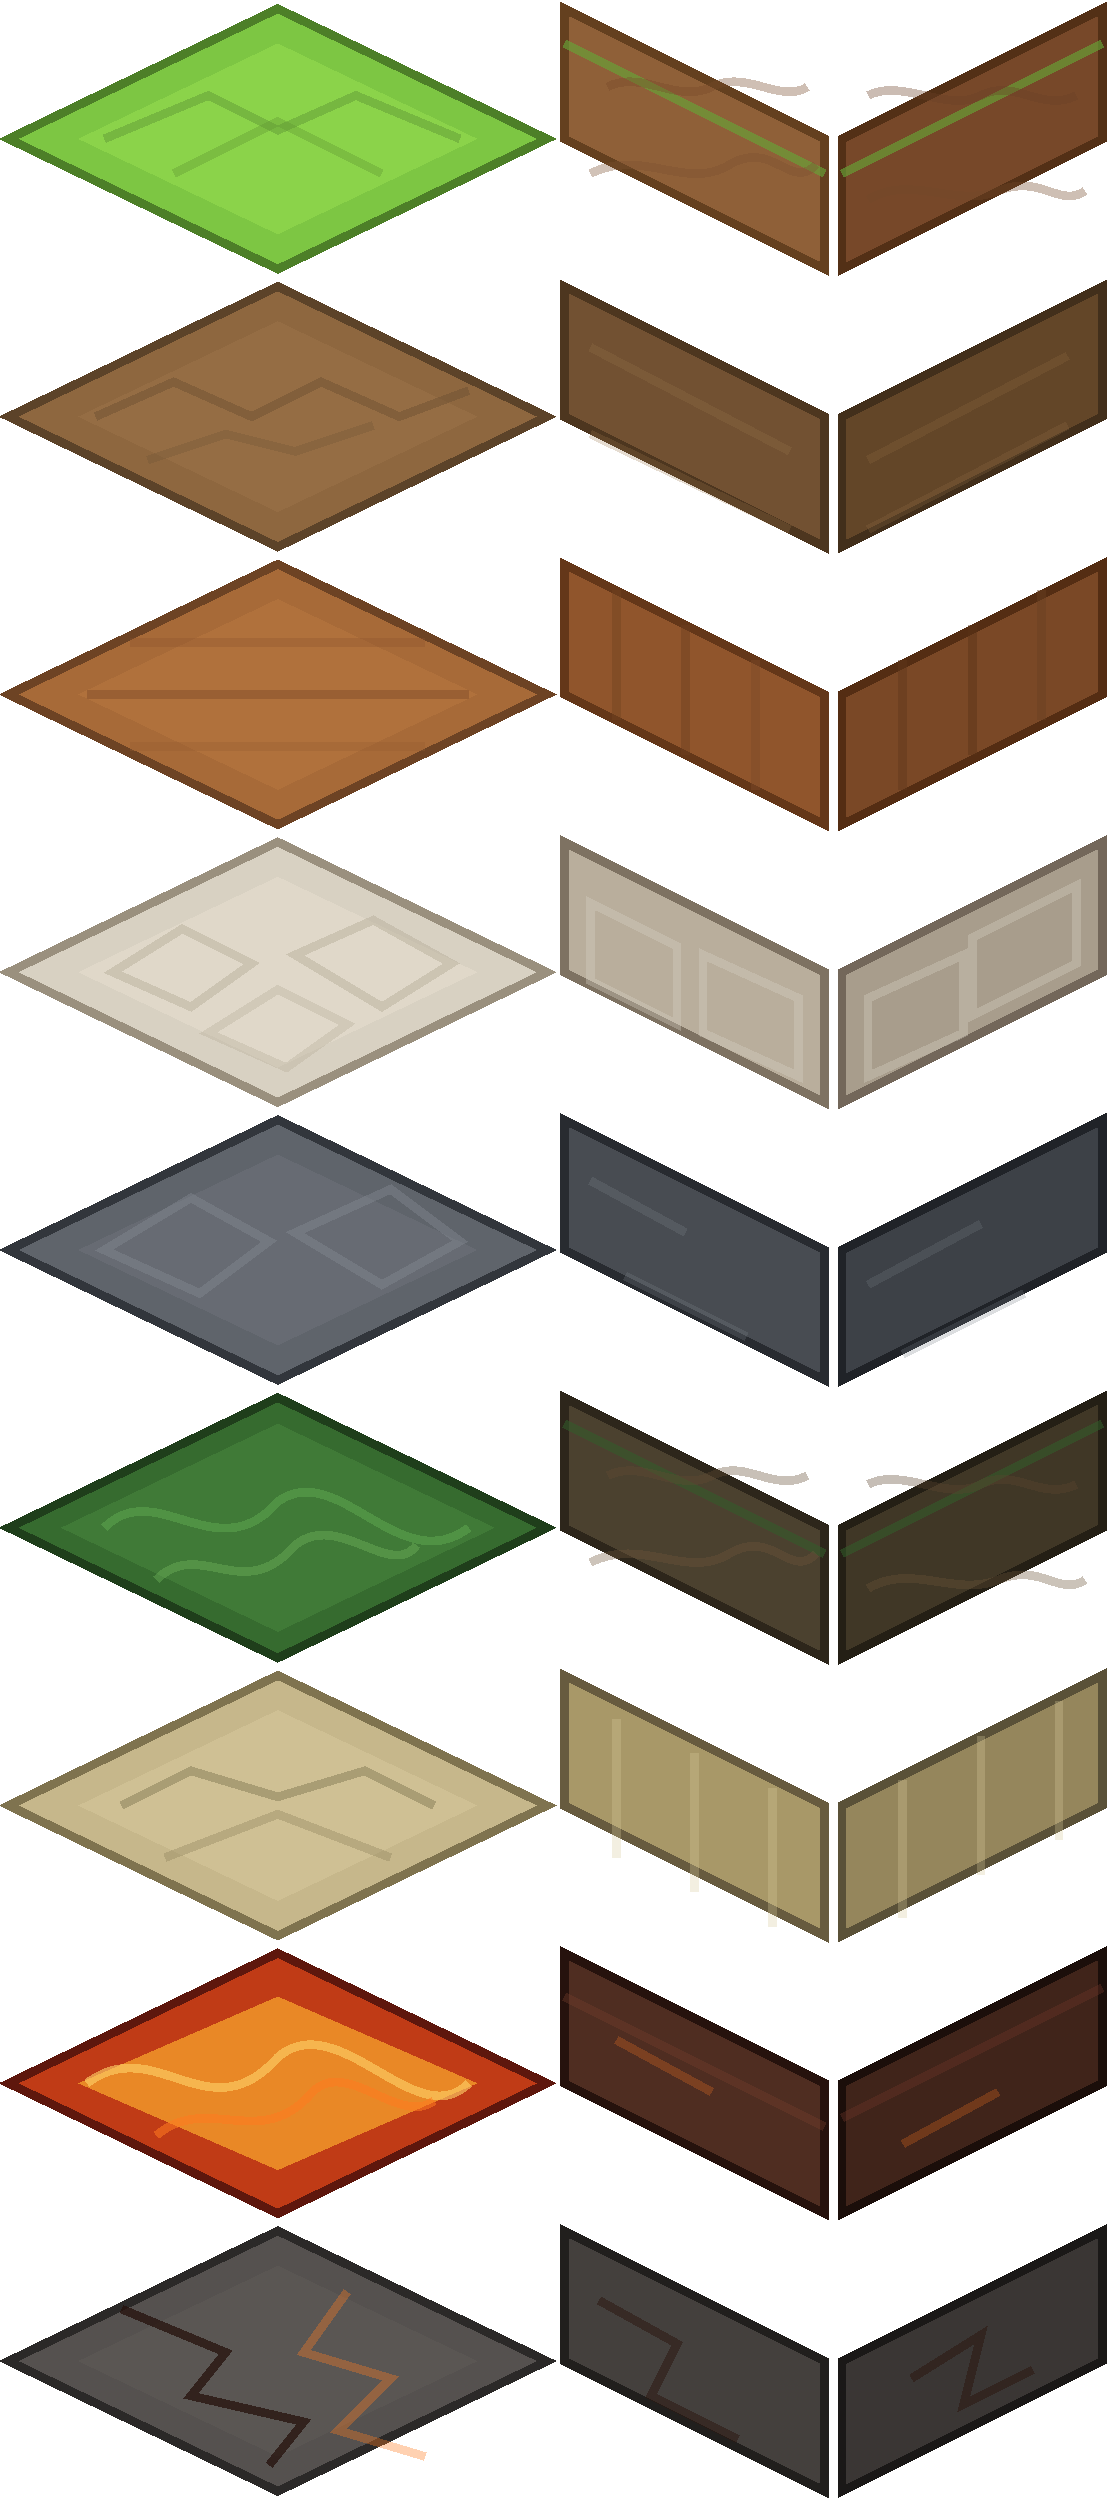
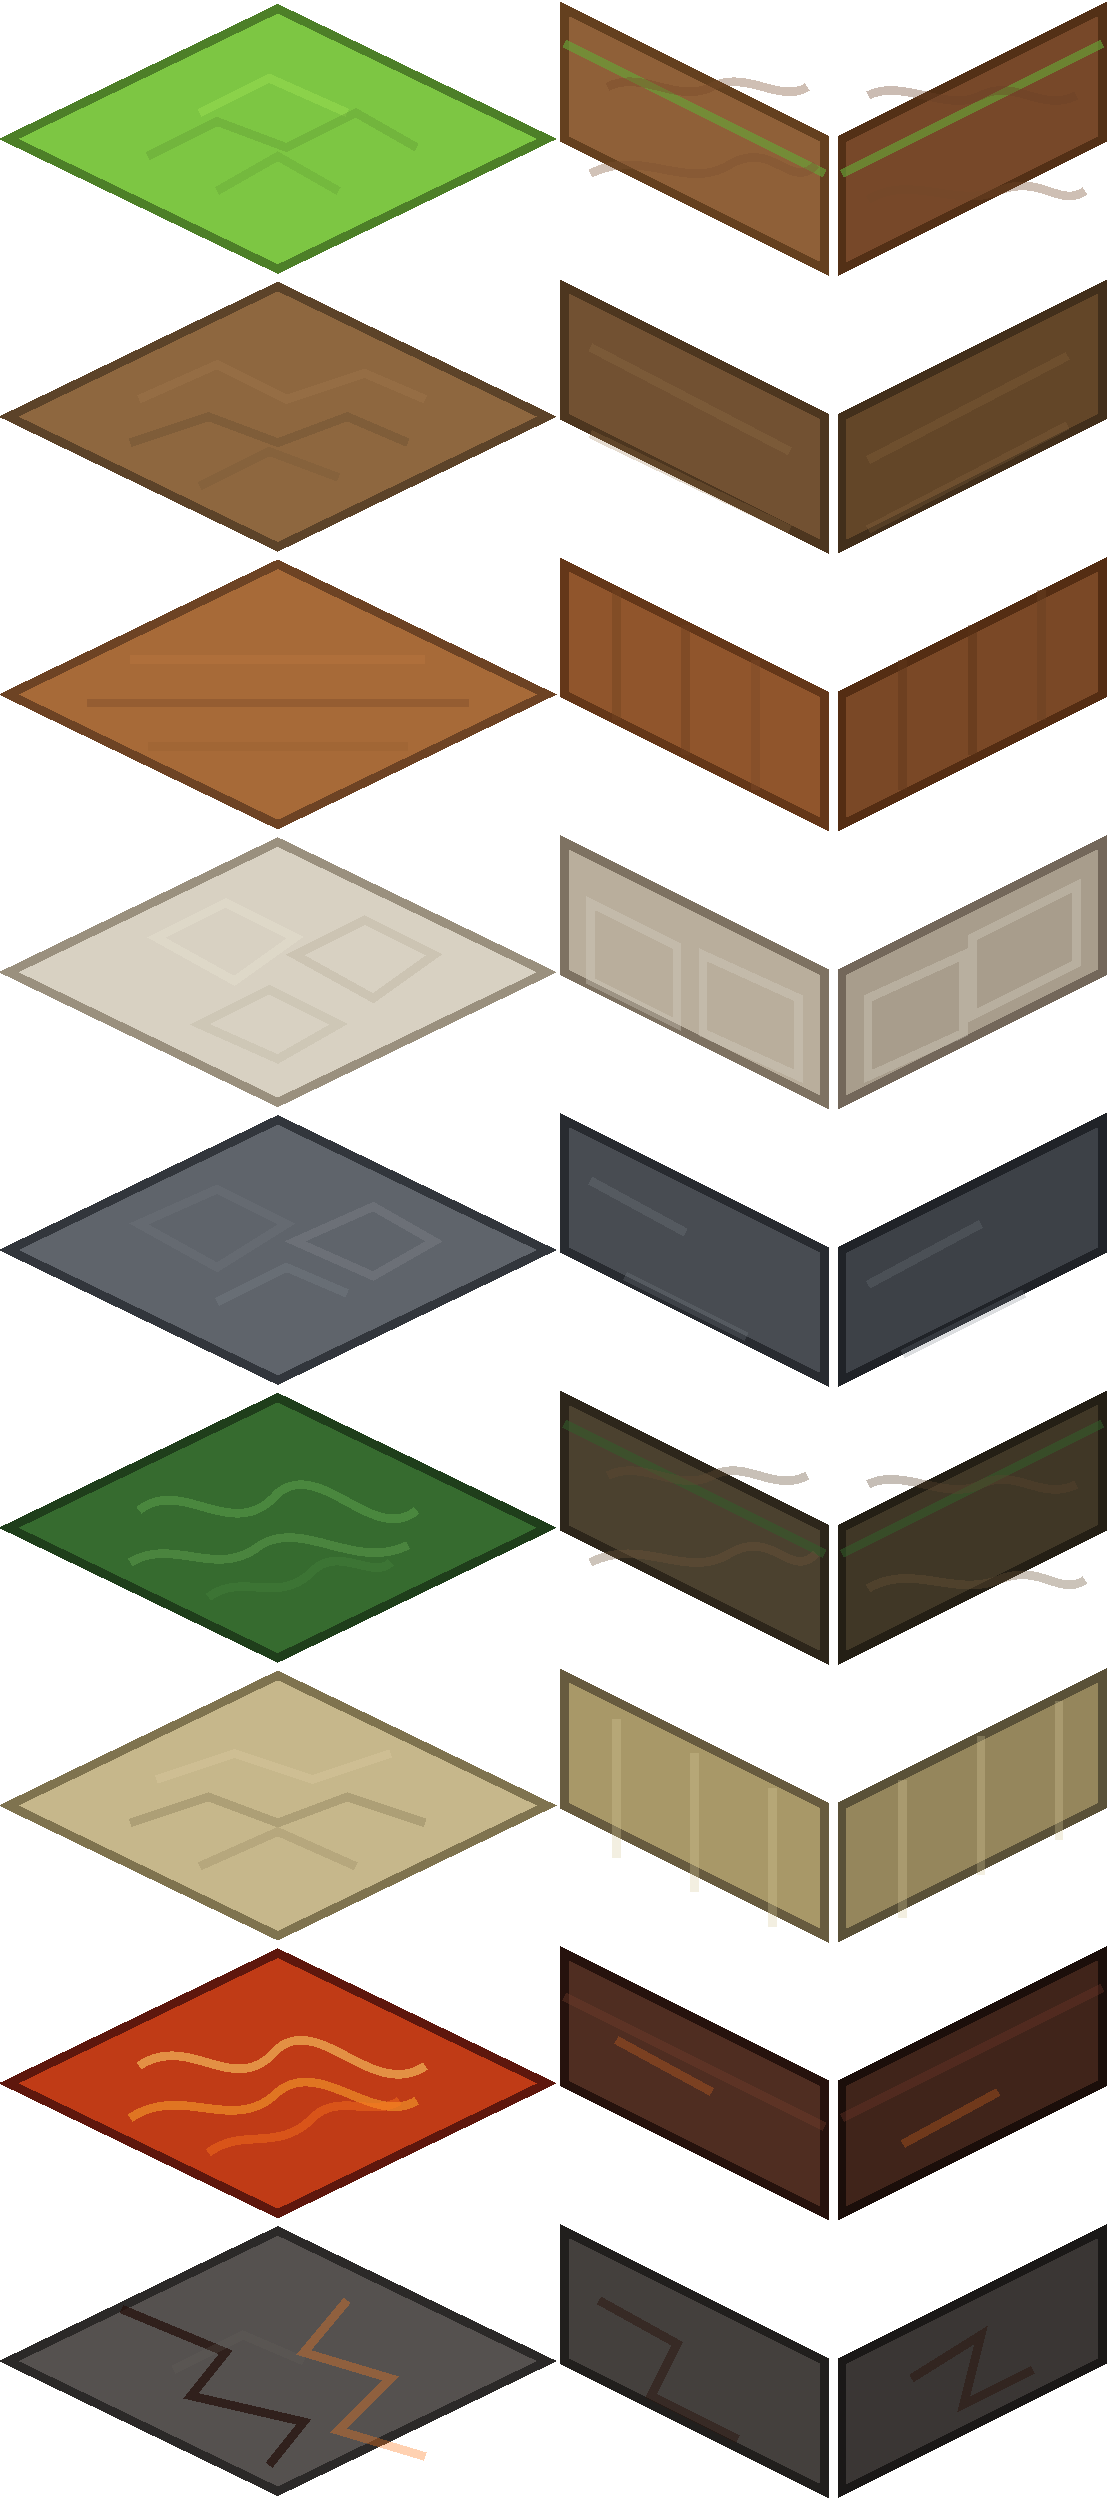
<svg xmlns="http://www.w3.org/2000/svg" width="128" height="288" viewBox="0 0 128 288" shape-rendering="crispEdges">
  <g id="grass_top" transform="translate(0,0)">
    <polygon points="32,1 63,16 32,31 1,16" fill="#7dc643" stroke="#4d7f28" />
-     <polygon points="32,5 55,16 32,27 9,16" fill="#9be053" fill-opacity="0.5" />
-     <path d="M12 16 L24 11 L32 15 L41 11 L53 16" fill="none" stroke="#5f9633" stroke-opacity="0.45" />
-     <path d="M20 20 L32 14 L44 20" fill="none" stroke="#5f9633" stroke-opacity="0.35" />
+     <path d="M23 13 L31 9 L40 13" fill="none" stroke="#9be053" stroke-opacity="0.45" />
+     <path d="M17 18 L25 14 L33 17 L41 13 L48 17" fill="none" stroke="#5f9633" stroke-opacity="0.35" />
+     <path d="M25 22 L32 18 L39 22" fill="none" stroke="#5f9633" stroke-opacity="0.28" />
  </g>
  <g id="grass_left" transform="translate(64,0)">
    <polygon points="1,1 31,16 31,31 1,16" fill="#8f6038" stroke="#64401f" />
    <path d="M1 5 L31 20" fill="none" stroke="#66a336" stroke-opacity="0.65" />
    <path d="M6 10 C10 8,14 12,18 10 S26 12,29 10" fill="none" stroke="#75492a" stroke-opacity="0.35" />
    <path d="M4 20 C10 17,15 22,20 19 S27 22,30 19" fill="none" stroke="#7d5131" stroke-opacity="0.35" />
  </g>
  <g id="grass_right" transform="translate(96,0)">
    <polygon points="1,16 31,1 31,16 1,31" fill="#774829" stroke="#533016" />
    <path d="M1 20 L31 5" fill="none" stroke="#66a336" stroke-opacity="0.65" />
    <path d="M4 11 C8 9,13 13,17 11 S24 13,28 11" fill="none" stroke="#6c4125" stroke-opacity="0.35" />
    <path d="M4 23 C9 20,14 24,19 22 S26 24,29 22" fill="none" stroke="#74482a" stroke-opacity="0.35" />
  </g>
  <g id="dirt_top" transform="translate(0,32)">
    <polygon points="32,1 63,16 32,31 1,16" fill="#8e673f" stroke="#5c4329" />
-     <polygon points="32,5 55,16 32,27 9,16" fill="#a47a4d" fill-opacity="0.35" />
-     <path d="M11 16 L20 12 L29 16 L37 12 L46 16 L54 13" fill="none" stroke="#6b4e31" stroke-opacity="0.45" />
-     <path d="M17 21 L26 18 L34 20 L43 17" fill="none" stroke="#735638" stroke-opacity="0.35" />
+     <path d="M16 14 L25 10 L33 14 L42 11 L49 14" fill="none" stroke="#a47a4d" stroke-opacity="0.35" />
+     <path d="M15 19 L24 16 L32 19 L40 16 L47 19" fill="none" stroke="#6b4e31" stroke-opacity="0.4" />
+     <path d="M23 24 L31 20 L39 23" fill="none" stroke="#735638" stroke-opacity="0.28" />
  </g>
  <g id="dirt_left" transform="translate(64,32)">
    <polygon points="1,1 31,16 31,31 1,16" fill="#725132" stroke="#4d361f" />
    <path d="M4 8 L27 20" fill="none" stroke="#8d6a42" stroke-opacity="0.35" />
    <path d="M4 18 L27 29" fill="none" stroke="#9b774b" stroke-opacity="0.25" />
  </g>
  <g id="dirt_right" transform="translate(96,32)">
    <polygon points="1,16 31,1 31,16 1,31" fill="#634628" stroke="#422f1b" />
    <path d="M4 21 L27 9" fill="none" stroke="#855f3b" stroke-opacity="0.35" />
    <path d="M4 29 L27 17" fill="none" stroke="#936d45" stroke-opacity="0.25" />
  </g>
  <g id="wood_top" transform="translate(0,64)">
    <polygon points="32,1 63,16 32,31 1,16" fill="#a76a38" stroke="#6d4324" />
-     <polygon points="32,5 55,16 32,27 9,16" fill="#c17f45" fill-opacity="0.35" />
-     <path d="M10 16 L54 16" fill="none" stroke="#7c4a28" stroke-opacity="0.45" />
-     <path d="M15 10 L49 10" fill="none" stroke="#8a542d" stroke-opacity="0.32" />
-     <path d="M15 22 L49 22" fill="none" stroke="#935d30" stroke-opacity="0.32" />
+     <path d="M15 12 L49 12" fill="none" stroke="#c17f45" stroke-opacity="0.28" />
+     <path d="M10 17 L54 17" fill="none" stroke="#7c4a28" stroke-opacity="0.4" />
+     <path d="M17 22 L47 22" fill="none" stroke="#935d30" stroke-opacity="0.3" />
  </g>
  <g id="wood_left" transform="translate(64,64)">
    <polygon points="1,1 31,16 31,31 1,16" fill="#90552c" stroke="#643719" />
    <path d="M7 4 L7 19" fill="none" stroke="#734321" stroke-opacity="0.45" />
    <path d="M15 8 L15 23" fill="none" stroke="#6e401f" stroke-opacity="0.45" />
    <path d="M23 12 L23 27" fill="none" stroke="#7d4b28" stroke-opacity="0.45" />
  </g>
  <g id="wood_right" transform="translate(96,64)">
    <polygon points="1,16 31,1 31,16 1,31" fill="#7a4826" stroke="#542d13" />
    <path d="M8 12 L8 27" fill="none" stroke="#60361b" stroke-opacity="0.45" />
    <path d="M16 8 L16 23" fill="none" stroke="#5a3218" stroke-opacity="0.45" />
    <path d="M24 4 L24 19" fill="none" stroke="#694022" stroke-opacity="0.45" />
  </g>
  <g id="light_stone_top" transform="translate(0,96)">
    <polygon points="32,1 63,16 32,31 1,16" fill="#d8d1c2" stroke="#9a907e" />
-     <polygon points="32,5 55,16 32,27 9,16" fill="#ece5d6" fill-opacity="0.4" />
-     <path d="M13 16 L21 11 L29 15 L22 20 Z" fill="none" stroke="#b4ab98" stroke-opacity="0.45" />
-     <path d="M34 14 L43 10 L52 15 L44 20 Z" fill="none" stroke="#b4ab98" stroke-opacity="0.45" />
-     <path d="M24 23 L32 18 L40 22 L33 27 Z" fill="none" stroke="#b4ab98" stroke-opacity="0.35" />
+     <path d="M18 12 L26 8 L34 12 L27 17 Z" fill="none" stroke="#ece5d6" stroke-opacity="0.32" />
+     <path d="M34 14 L42 10 L50 14 L43 19 Z" fill="none" stroke="#b4ab98" stroke-opacity="0.35" />
+     <path d="M23 22 L31 18 L39 22 L32 26 Z" fill="none" stroke="#b4ab98" stroke-opacity="0.28" />
  </g>
  <g id="light_stone_left" transform="translate(64,96)">
    <polygon points="1,1 31,16 31,31 1,16" fill="#b9ae9c" stroke="#7e7262" />
    <path d="M4 8 L14 13 L14 22 L4 17 Z" fill="none" stroke="#d8d1c2" stroke-opacity="0.35" />
    <path d="M17 14 L28 19 L28 28 L17 23 Z" fill="none" stroke="#d8d1c2" stroke-opacity="0.35" />
  </g>
  <g id="light_stone_right" transform="translate(96,96)">
    <polygon points="1,16 31,1 31,16 1,31" fill="#a89d8c" stroke="#73675a" />
    <path d="M4 19 L15 14 L15 23 L4 28 Z" fill="none" stroke="#d8d1c2" stroke-opacity="0.35" />
    <path d="M16 12 L28 6 L28 15 L16 21 Z" fill="none" stroke="#d8d1c2" stroke-opacity="0.35" />
  </g>
  <g id="dark_stone_top" transform="translate(0,128)">
    <polygon points="32,1 63,16 32,31 1,16" fill="#5f646b" stroke="#32363c" />
-     <polygon points="32,5 55,16 32,27 9,16" fill="#7a8088" fill-opacity="0.28" />
-     <path d="M12 16 L22 10 L31 15 L23 21 Z" fill="none" stroke="#8b9198" stroke-opacity="0.35" />
-     <path d="M34 14 L45 9 L53 15 L44 20 Z" fill="none" stroke="#8b9198" stroke-opacity="0.35" />
+     <path d="M16 13 L25 9 L33 13 L25 18 Z" fill="none" stroke="#7a8088" stroke-opacity="0.24" />
+     <path d="M34 15 L43 11 L50 15 L43 19 Z" fill="none" stroke="#8b9198" stroke-opacity="0.28" />
+     <path d="M25 22 L33 18 L40 21" fill="none" stroke="#8b9198" stroke-opacity="0.22" />
  </g>
  <g id="dark_stone_left" transform="translate(64,128)">
    <polygon points="1,1 31,16 31,31 1,16" fill="#484c52" stroke="#282b30" />
    <path d="M4 8 L15 14" fill="none" stroke="#7f858d" stroke-opacity="0.25" />
    <path d="M8 19 L22 26" fill="none" stroke="#7f858d" stroke-opacity="0.25" />
  </g>
  <g id="dark_stone_right" transform="translate(96,128)">
    <polygon points="1,16 31,1 31,16 1,31" fill="#3d4147" stroke="#202328" />
    <path d="M4 20 L17 13" fill="none" stroke="#767d85" stroke-opacity="0.25" />
    <path d="M8 28 L22 21" fill="none" stroke="#767d85" stroke-opacity="0.25" />
  </g>
  <g id="foliage_top" transform="translate(0,160)">
    <polygon points="32,1 63,16 32,31 1,16" fill="#366b2f" stroke="#1f3e1b" />
-     <polygon points="32,4 57,16 32,28 7,16" fill="#4d8d42" fill-opacity="0.45" />
-     <path d="M12 16 C18 10,25 21,32 13 C39 8,46 22,54 16" fill="none" stroke="#5ea54e" stroke-opacity="0.55" />
-     <path d="M18 22 C23 17,28 25,34 18 C39 14,45 22,48 18" fill="none" stroke="#79bf62" stroke-opacity="0.35" />
+     <path d="M16 14 C21 10,27 18,32 12 C37 8,43 18,48 14" fill="none" stroke="#5ea54e" stroke-opacity="0.5" />
+     <path d="M15 20 C20 17,25 22,30 18 C35 15,41 21,47 18" fill="none" stroke="#79bf62" stroke-opacity="0.3" />
+     <path d="M24 24 C28 21,32 25,36 21 C39 18,43 22,45 20" fill="none" stroke="#4d8d42" stroke-opacity="0.28" />
  </g>
  <g id="foliage_left" transform="translate(64,160)">
    <polygon points="1,1 31,16 31,31 1,16" fill="#4b412f" stroke="#2d261b" />
    <path d="M1 4 L31 19" fill="none" stroke="#315e2b" stroke-opacity="0.55" />
    <path d="M6 10 C10 8,14 12,18 10 S25 12,29 10" fill="none" stroke="#624c33" stroke-opacity="0.35" />
    <path d="M4 20 C10 17,15 22,20 19 S27 22,30 19" fill="none" stroke="#6f5639" stroke-opacity="0.35" />
  </g>
  <g id="foliage_right" transform="translate(96,160)">
    <polygon points="1,16 31,1 31,16 1,31" fill="#403726" stroke="#241f15" />
    <path d="M1 19 L31 4" fill="none" stroke="#315e2b" stroke-opacity="0.55" />
    <path d="M4 11 C8 9,13 13,17 11 S24 13,28 11" fill="none" stroke="#5d472f" stroke-opacity="0.35" />
    <path d="M4 23 C9 20,14 24,19 22 S26 24,29 22" fill="none" stroke="#6a5338" stroke-opacity="0.35" />
  </g>
  <g id="temple_stone_top" transform="translate(0,192)">
    <polygon points="32,1 63,16 32,31 1,16" fill="#c6b78b" stroke="#7f734f" />
-     <polygon points="32,5 55,16 32,27 9,16" fill="#dfd1a6" fill-opacity="0.35" />
-     <path d="M14 16 L22 12 L32 15 L42 12 L50 16" fill="none" stroke="#8b7f59" stroke-opacity="0.55" />
-     <path d="M19 22 L32 17 L45 22" fill="none" stroke="#8b7f59" stroke-opacity="0.35" />
+     <path d="M18 13 L27 10 L36 13 L45 10" fill="none" stroke="#dfd1a6" stroke-opacity="0.3" />
+     <path d="M15 18 L24 15 L32 18 L40 15 L49 18" fill="none" stroke="#8b7f59" stroke-opacity="0.42" />
+     <path d="M23 23 L32 19 L41 23" fill="none" stroke="#8b7f59" stroke-opacity="0.28" />
  </g>
  <g id="temple_stone_left" transform="translate(64,192)">
    <polygon points="1,1 31,16 31,31 1,16" fill="#a89868" stroke="#675b3f" />
    <path d="M7 6 L7 22" fill="none" stroke="#d6c99c" stroke-opacity="0.3" />
    <path d="M16 10 L16 26" fill="none" stroke="#d6c99c" stroke-opacity="0.3" />
    <path d="M25 14 L25 30" fill="none" stroke="#d6c99c" stroke-opacity="0.3" />
  </g>
  <g id="temple_stone_right" transform="translate(96,192)">
    <polygon points="1,16 31,1 31,16 1,31" fill="#95865c" stroke="#5a5138" />
    <path d="M8 13 L8 29" fill="none" stroke="#d6c99c" stroke-opacity="0.3" />
    <path d="M17 8 L17 24" fill="none" stroke="#d6c99c" stroke-opacity="0.3" />
    <path d="M26 4 L26 20" fill="none" stroke="#d6c99c" stroke-opacity="0.3" />
  </g>
  <g id="lava_top" transform="translate(0,224)">
    <polygon points="32,1 63,16 32,31 1,16" fill="#c03b16" stroke="#5e170d" />
-     <polygon points="32,6 55,16 32,26 9,16" fill="#ffb12f" fill-opacity="0.65" />
-     <path d="M10 16 C18 10,24 22,32 13 C39 7,48 22,54 16" fill="none" stroke="#ffd46a" stroke-opacity="0.6" />
-     <path d="M18 22 C24 17,30 24,36 17 C40 13,46 21,50 18" fill="none" stroke="#ff7b20" stroke-opacity="0.55" />
+     <path d="M16 14 C22 10,27 18,32 12 C37 8,43 18,49 14" fill="none" stroke="#ffd46a" stroke-opacity="0.55" />
+     <path d="M15 20 C21 16,27 22,32 17 C37 13,43 21,48 18" fill="none" stroke="#ffb12f" stroke-opacity="0.5" />
+     <path d="M24 24 C28 21,32 24,36 20 C39 17,43 20,46 18" fill="none" stroke="#ff7b20" stroke-opacity="0.4" />
  </g>
  <g id="lava_left" transform="translate(64,224)">
    <polygon points="1,1 31,16 31,31 1,16" fill="#4f2d21" stroke="#26120d" />
    <path d="M1 6 L31 21" fill="none" stroke="#7a4030" stroke-opacity="0.35" />
    <path d="M7 11 L18 17" fill="none" stroke="#ff7b20" stroke-opacity="0.25" />
  </g>
  <g id="lava_right" transform="translate(96,224)">
    <polygon points="1,16 31,1 31,16 1,31" fill="#40241a" stroke="#1b0e0a" />
    <path d="M1 20 L31 5" fill="none" stroke="#70382a" stroke-opacity="0.35" />
    <path d="M8 23 L19 17" fill="none" stroke="#ff7b20" stroke-opacity="0.25" />
  </g>
  <g id="cracked_top" transform="translate(0,256)">
    <polygon points="32,1 63,16 32,31 1,16" fill="#55514f" stroke="#2b2928" />
-     <polygon points="32,5 55,16 32,27 9,16" fill="#696462" fill-opacity="0.25" />
    <path d="M14 10 L26 15 L22 20 L35 23 L31 28" fill="none" stroke="#25110b" stroke-opacity="0.75" />
-     <path d="M40 8 L35 15 L45 18 L39 24 L49 27" fill="none" stroke="#ff7b20" stroke-opacity="0.35" />
+     <path d="M40 9 L35 15 L45 18 L39 24 L49 27" fill="none" stroke="#ff7b20" stroke-opacity="0.35" />
+     <path d="M20 17 L28 13 L35 16" fill="none" stroke="#696462" stroke-opacity="0.2" />
  </g>
  <g id="cracked_left" transform="translate(64,256)">
    <polygon points="1,1 31,16 31,31 1,16" fill="#44403d" stroke="#211f1d" />
    <path d="M5 9 L14 14 L11 20 L21 25" fill="none" stroke="#2c1811" stroke-opacity="0.55" />
  </g>
  <g id="cracked_right" transform="translate(96,256)">
    <polygon points="1,16 31,1 31,16 1,31" fill="#3a3634" stroke="#1a1817" />
    <path d="M9 18 L17 13 L15 21 L23 17" fill="none" stroke="#2c1811" stroke-opacity="0.55" />
  </g>
</svg>
